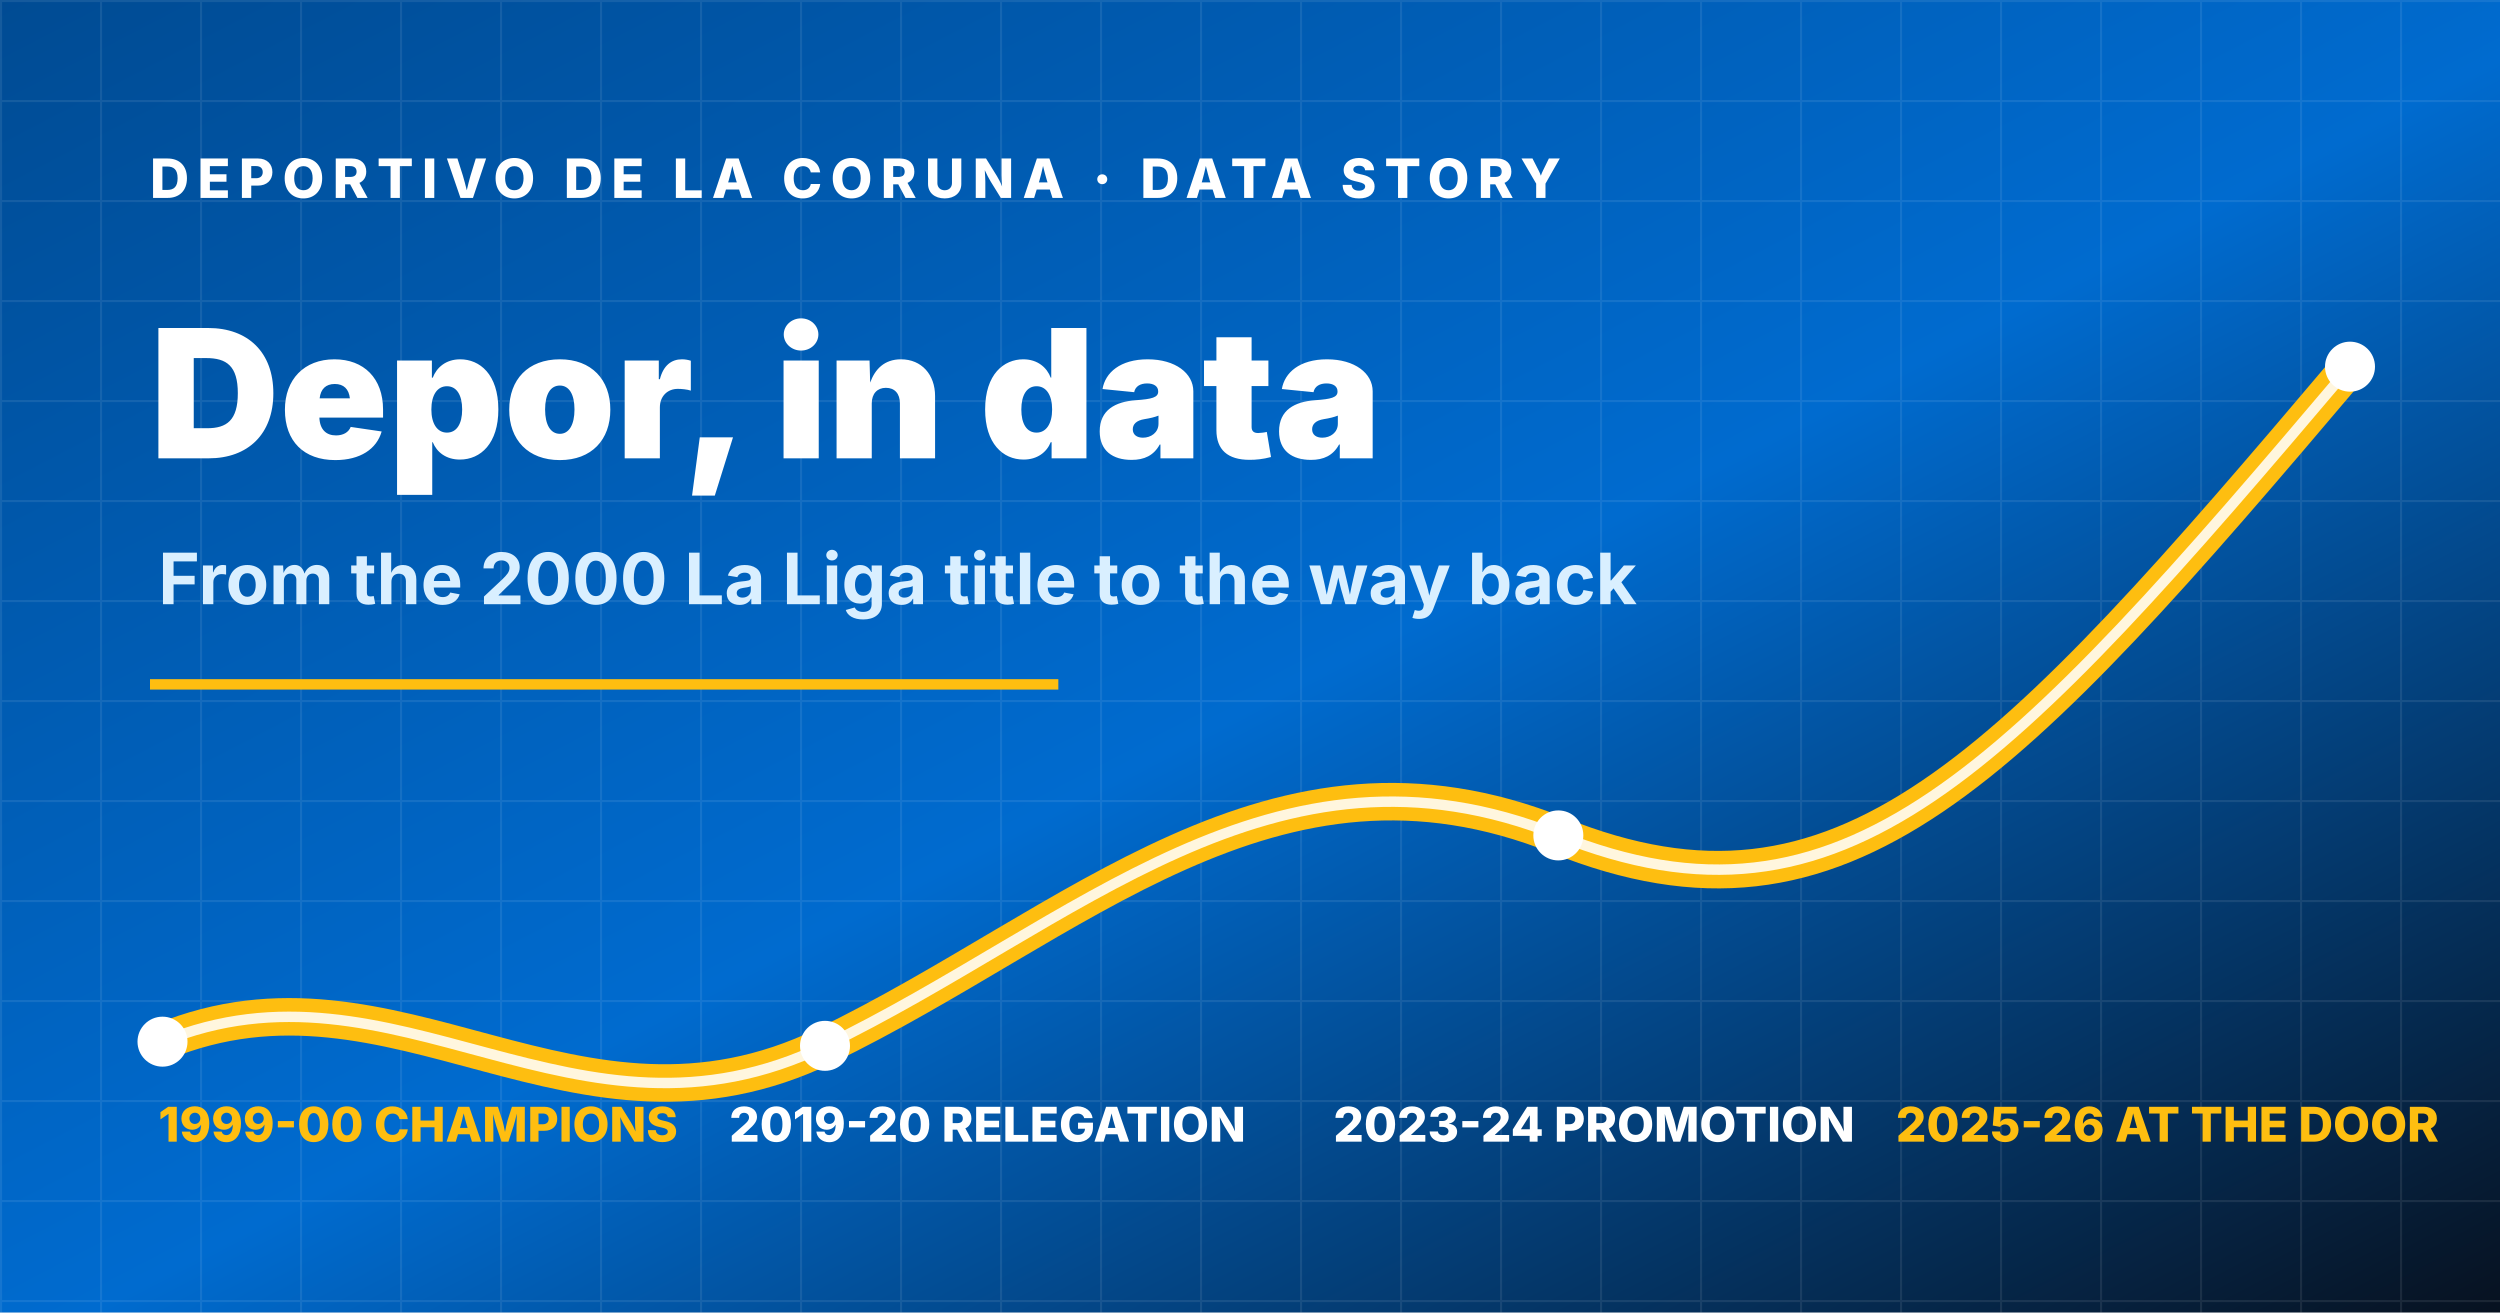
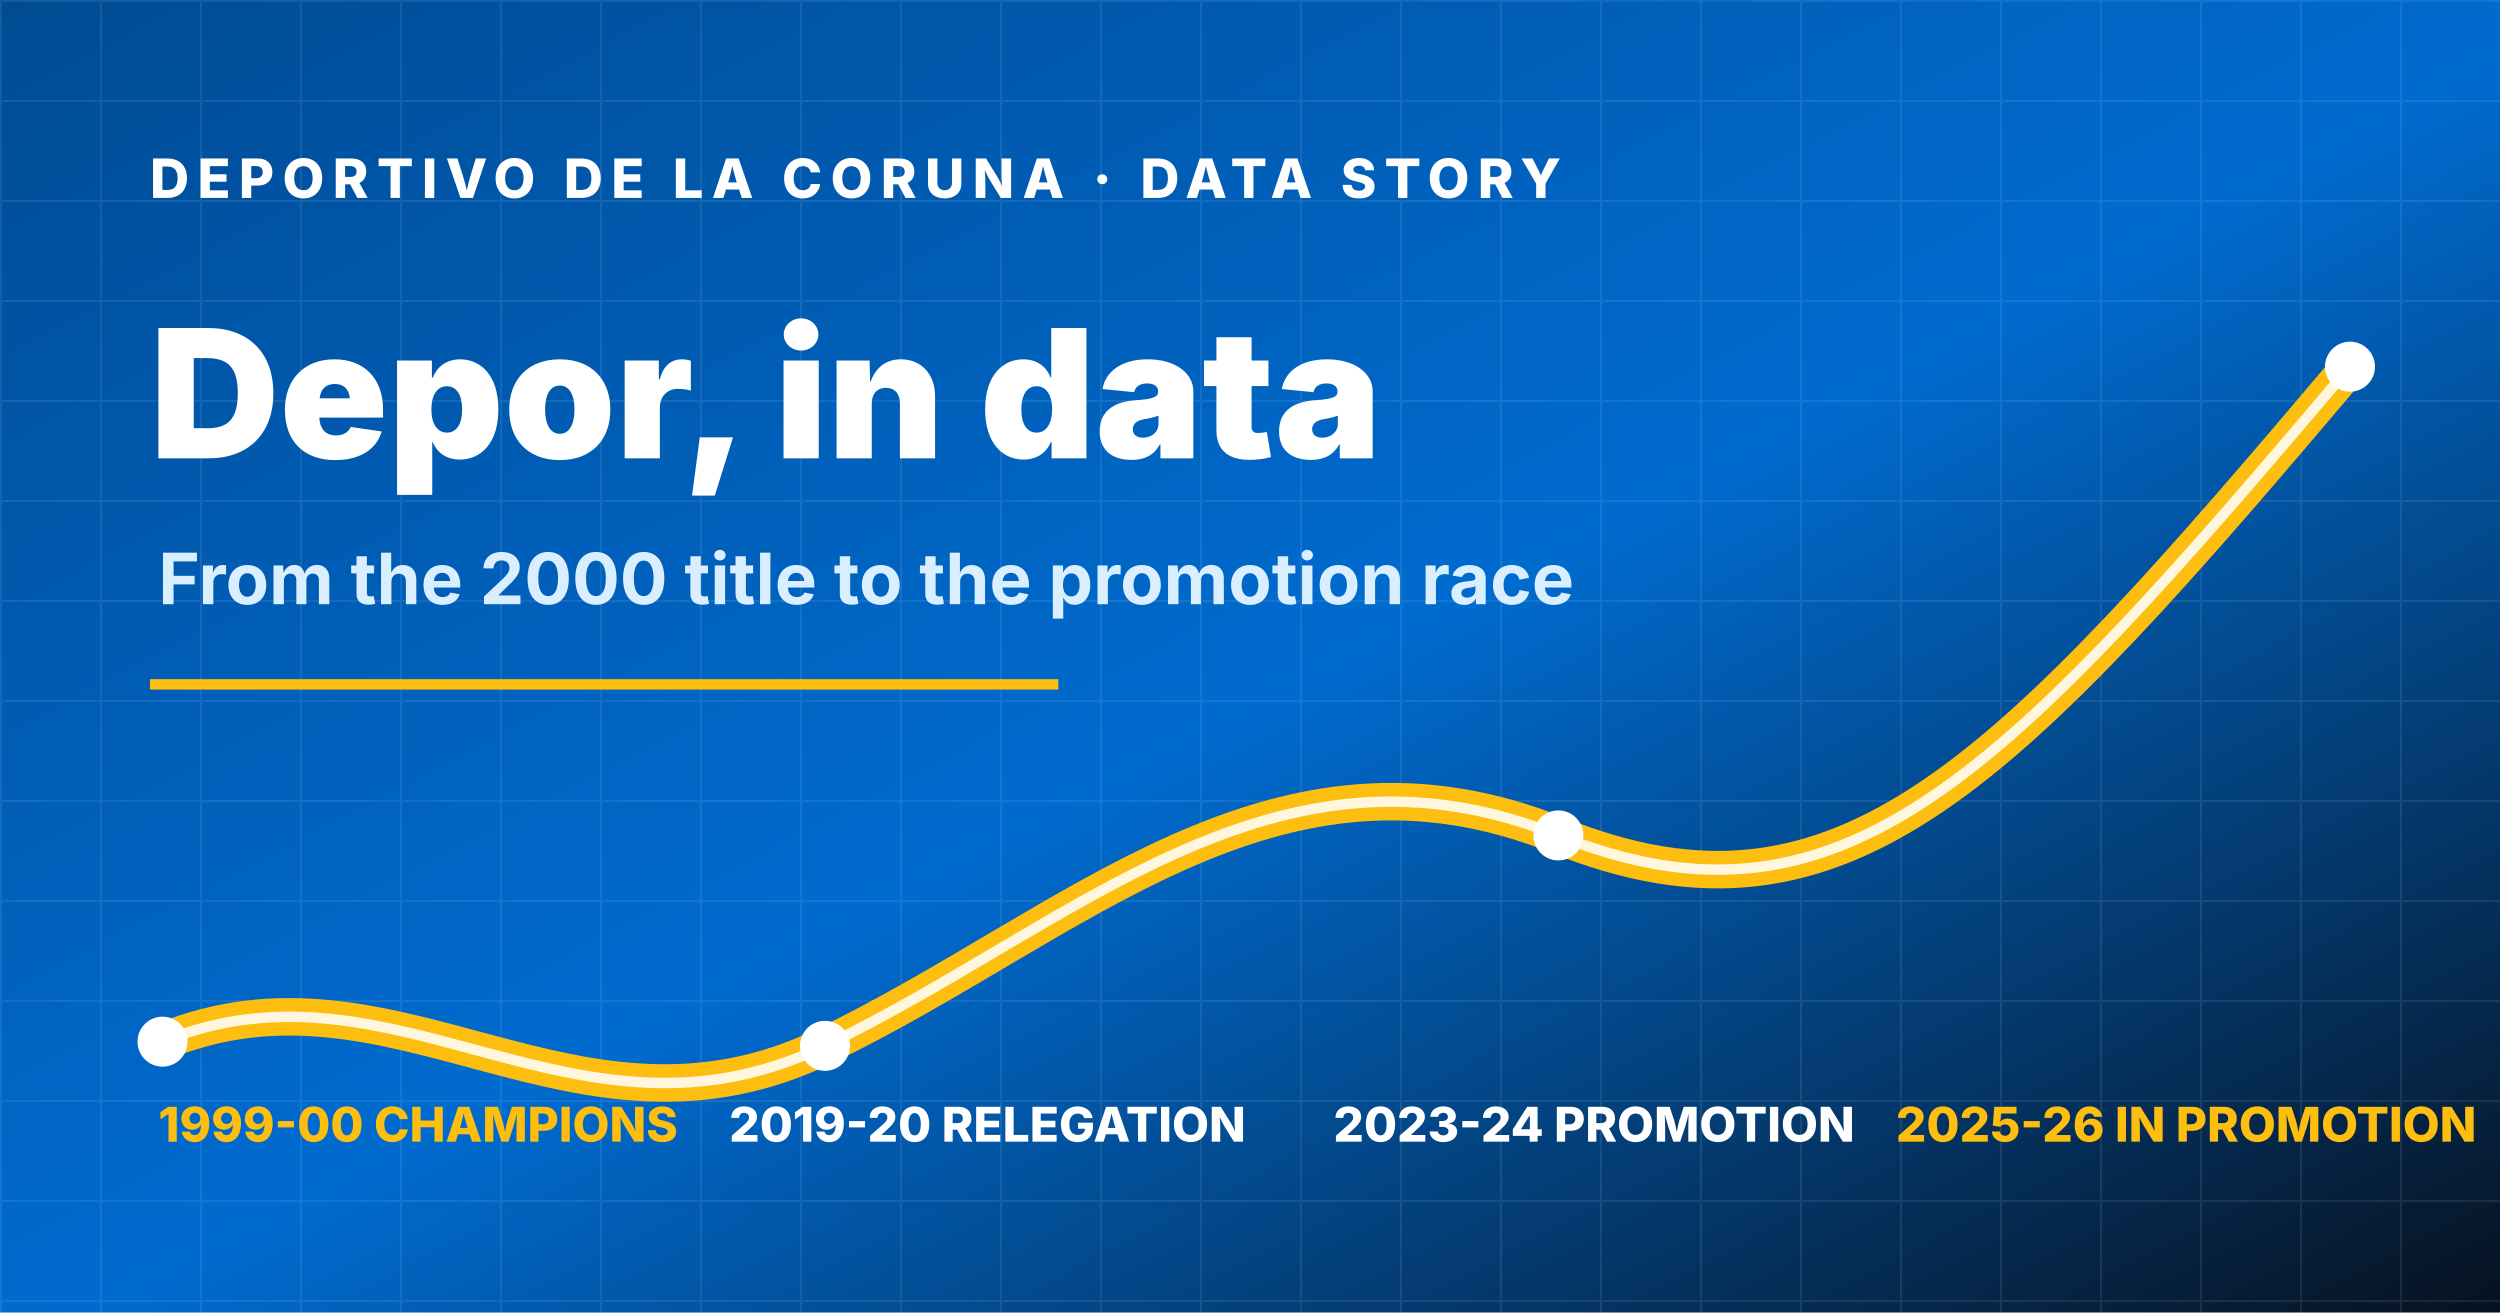
<svg xmlns="http://www.w3.org/2000/svg" width="1200" height="630" viewBox="0 0 1200 630" role="img" aria-labelledby="title desc">
  <defs>
    <linearGradient id="pitch" x1="0" y1="0" x2="1" y2="1">
      <stop offset="0" stop-color="#004b93" />
      <stop offset="0.52" stop-color="#006bcf" />
      <stop offset="1" stop-color="#07111f" />
    </linearGradient>
    <pattern id="grid" width="48" height="48" patternUnits="userSpaceOnUse">
      <path d="M 48 0 L 0 0 0 48" fill="none" stroke="rgba(255,255,255,0.13)" stroke-width="2" />
    </pattern>
  </defs>
  <rect width="1200" height="630" fill="url(#pitch)" />
  <rect width="1200" height="630" fill="url(#grid)" opacity="0.65" />
  <path d="M78 500 C190 454 276 560 396 502 S611 346 748 401 963 371 1128 176" fill="none" stroke="#febe10" stroke-width="18" stroke-linecap="round" />
  <path d="M78 500 C190 454 276 560 396 502 S611 346 748 401 963 371 1128 176" fill="none" stroke="#ffffff" stroke-width="5" stroke-linecap="round" opacity="0.86" />
  <g fill="#ffffff">
    <circle cx="78" cy="500" r="12" />
    <circle cx="396" cy="502" r="12" />
    <circle cx="748" cy="401" r="12" />
    <circle cx="1128" cy="176" r="12" />
  </g>
  <g font-family="Inter, Arial, Helvetica, sans-serif" fill="#ffffff">
    <text x="72" y="95" font-size="26" font-weight="800" letter-spacing="4">DEPORTIVO DE LA CORUNA · DATA STORY</text>
    <text x="72" y="220" font-size="86" font-weight="900">Depor, in data</text>
-     <text x="76" y="290" font-size="34" font-weight="700" fill="#d9efff">From the 2000 La Liga title to the way back</text>
+     <text x="76" y="290" font-size="34" font-weight="700" fill="#d9efff">From the 2000 title to the promotion race</text>
    <text x="76" y="548" font-size="23" font-weight="800" fill="#febe10">1999-00 CHAMPIONS</text>
    <text x="350" y="548" font-size="23" font-weight="800" fill="#ffffff">2019-20 RELEGATION</text>
    <text x="640" y="548" font-size="23" font-weight="800" fill="#ffffff">2023-24 PROMOTION</text>
-     <text x="910" y="548" font-size="23" font-weight="800" fill="#febe10">2025-26 AT THE DOOR</text>
+     <text x="910" y="548" font-size="23" font-weight="800" fill="#febe10">2025-26 IN PROMOTION</text>
  </g>
  <rect x="72" y="326" width="436" height="5" fill="#febe10" />
</svg>
